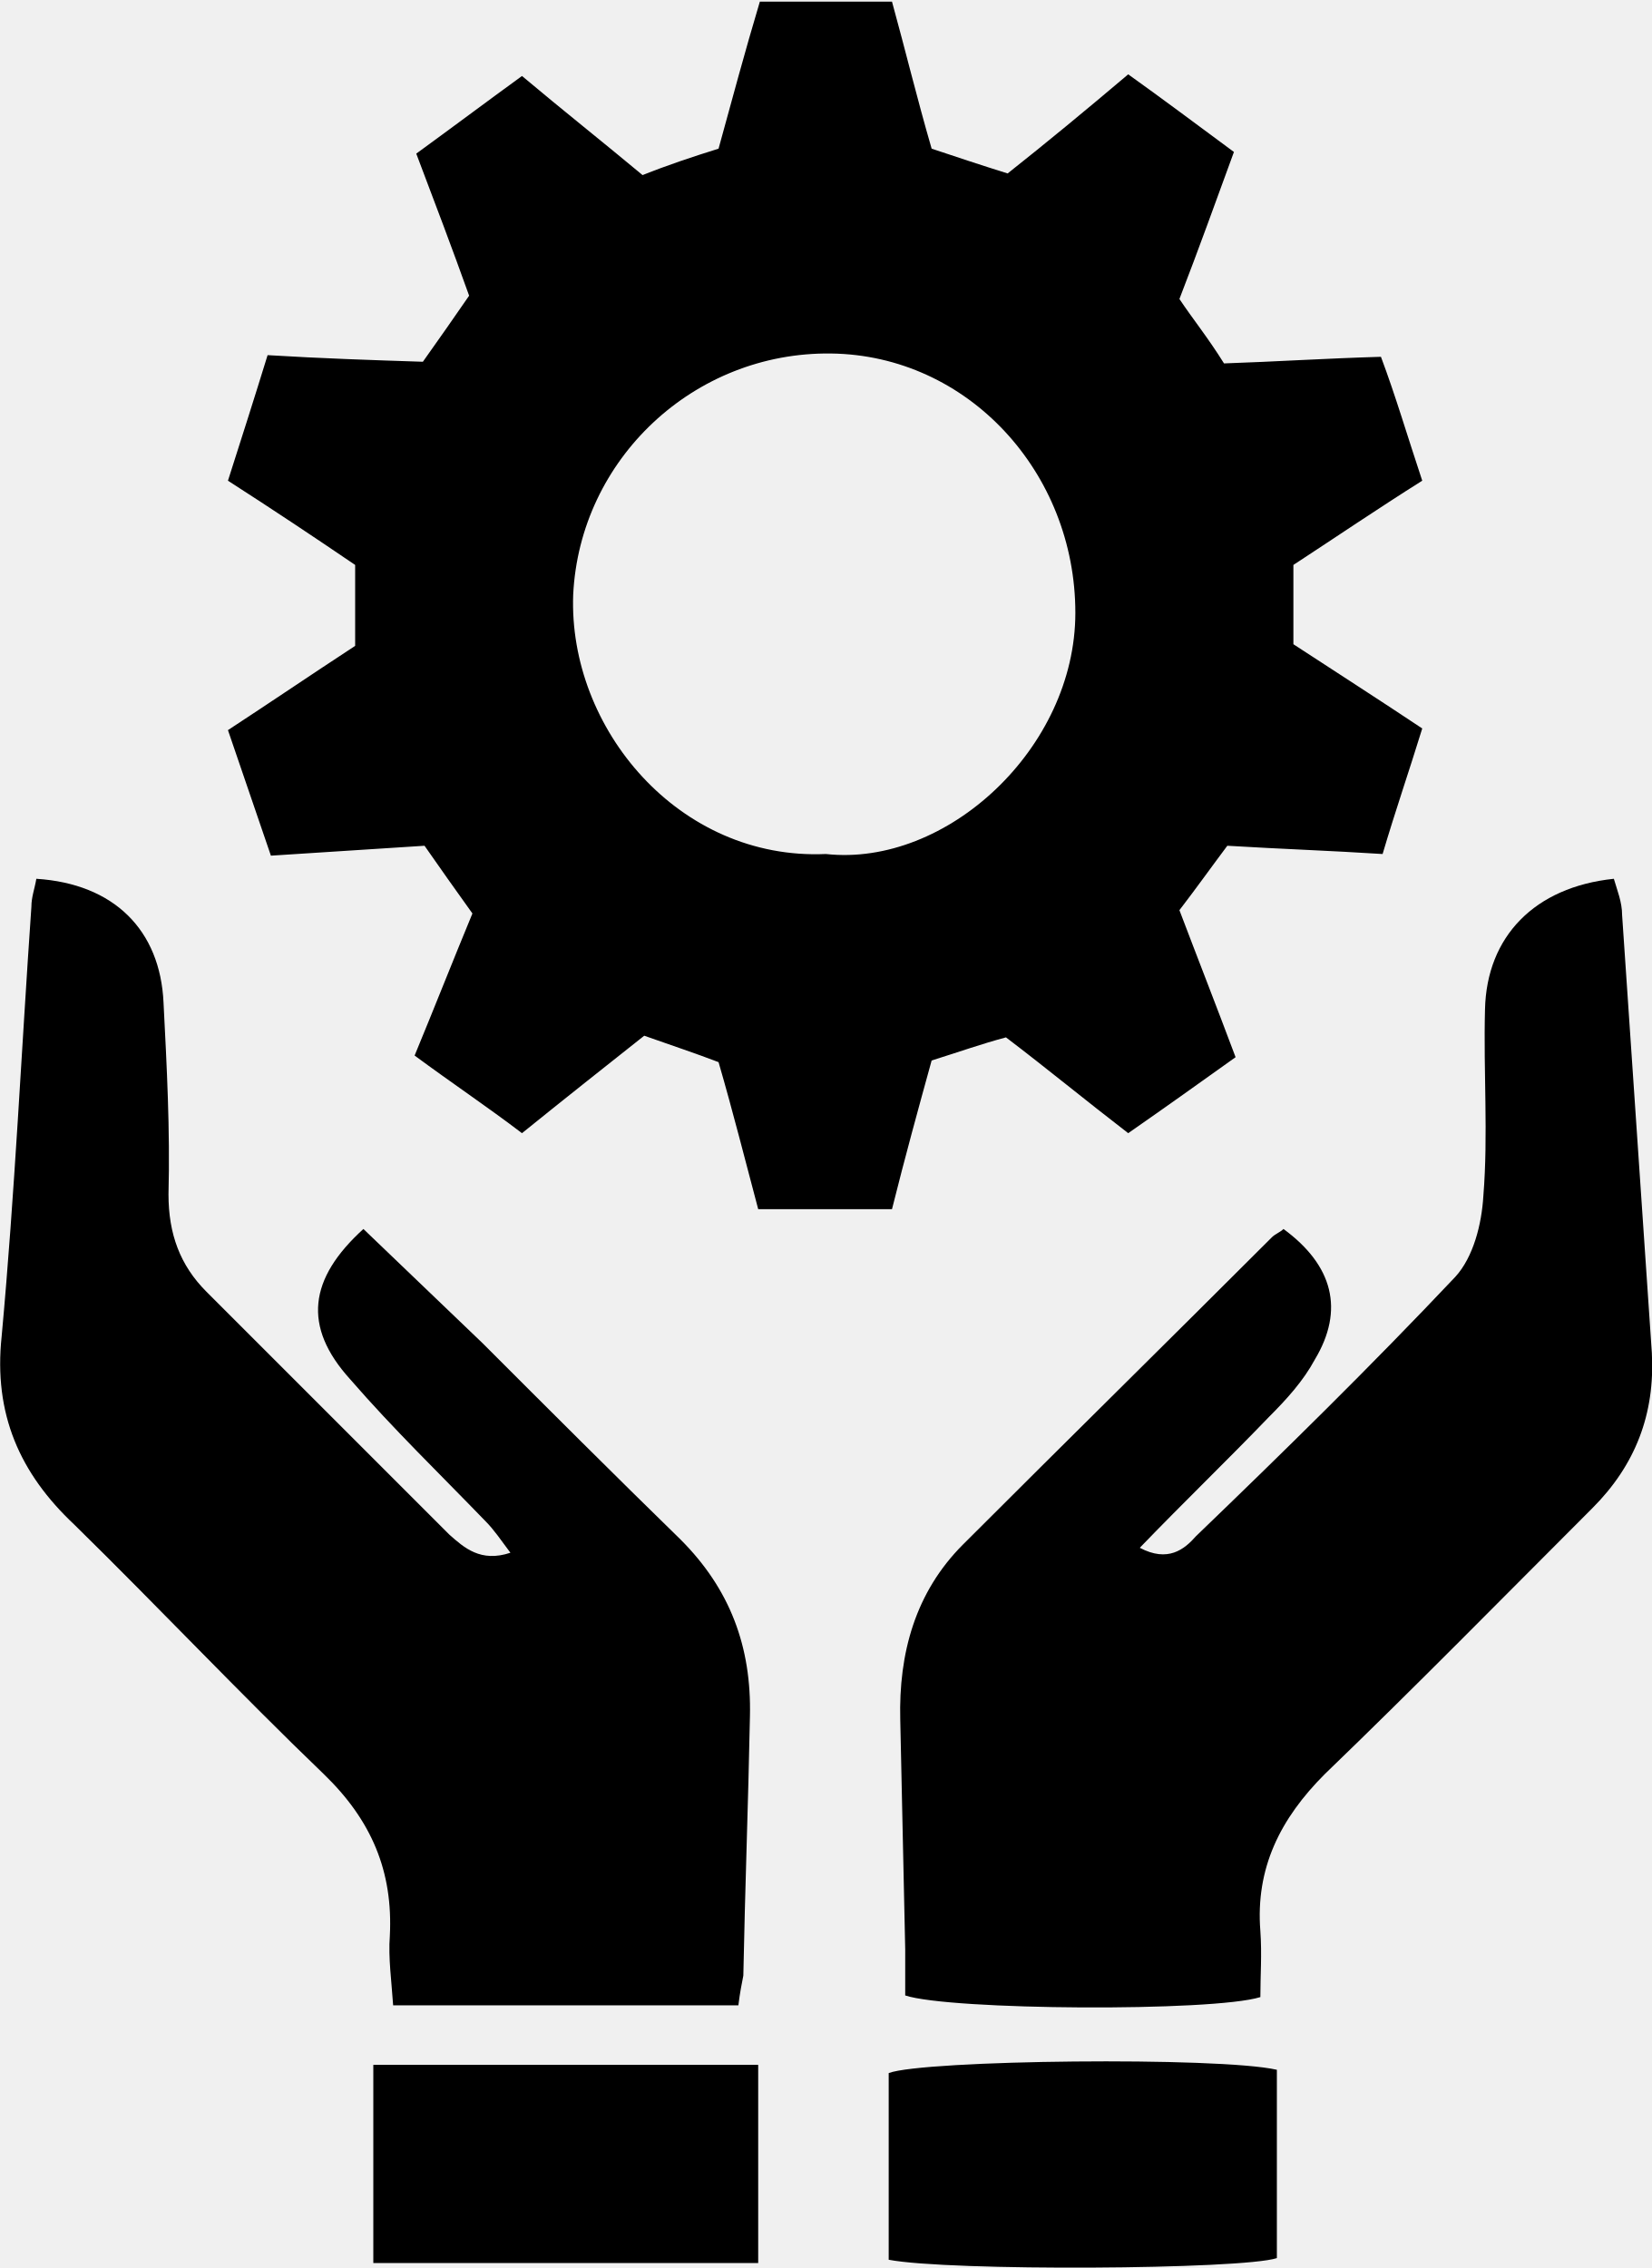
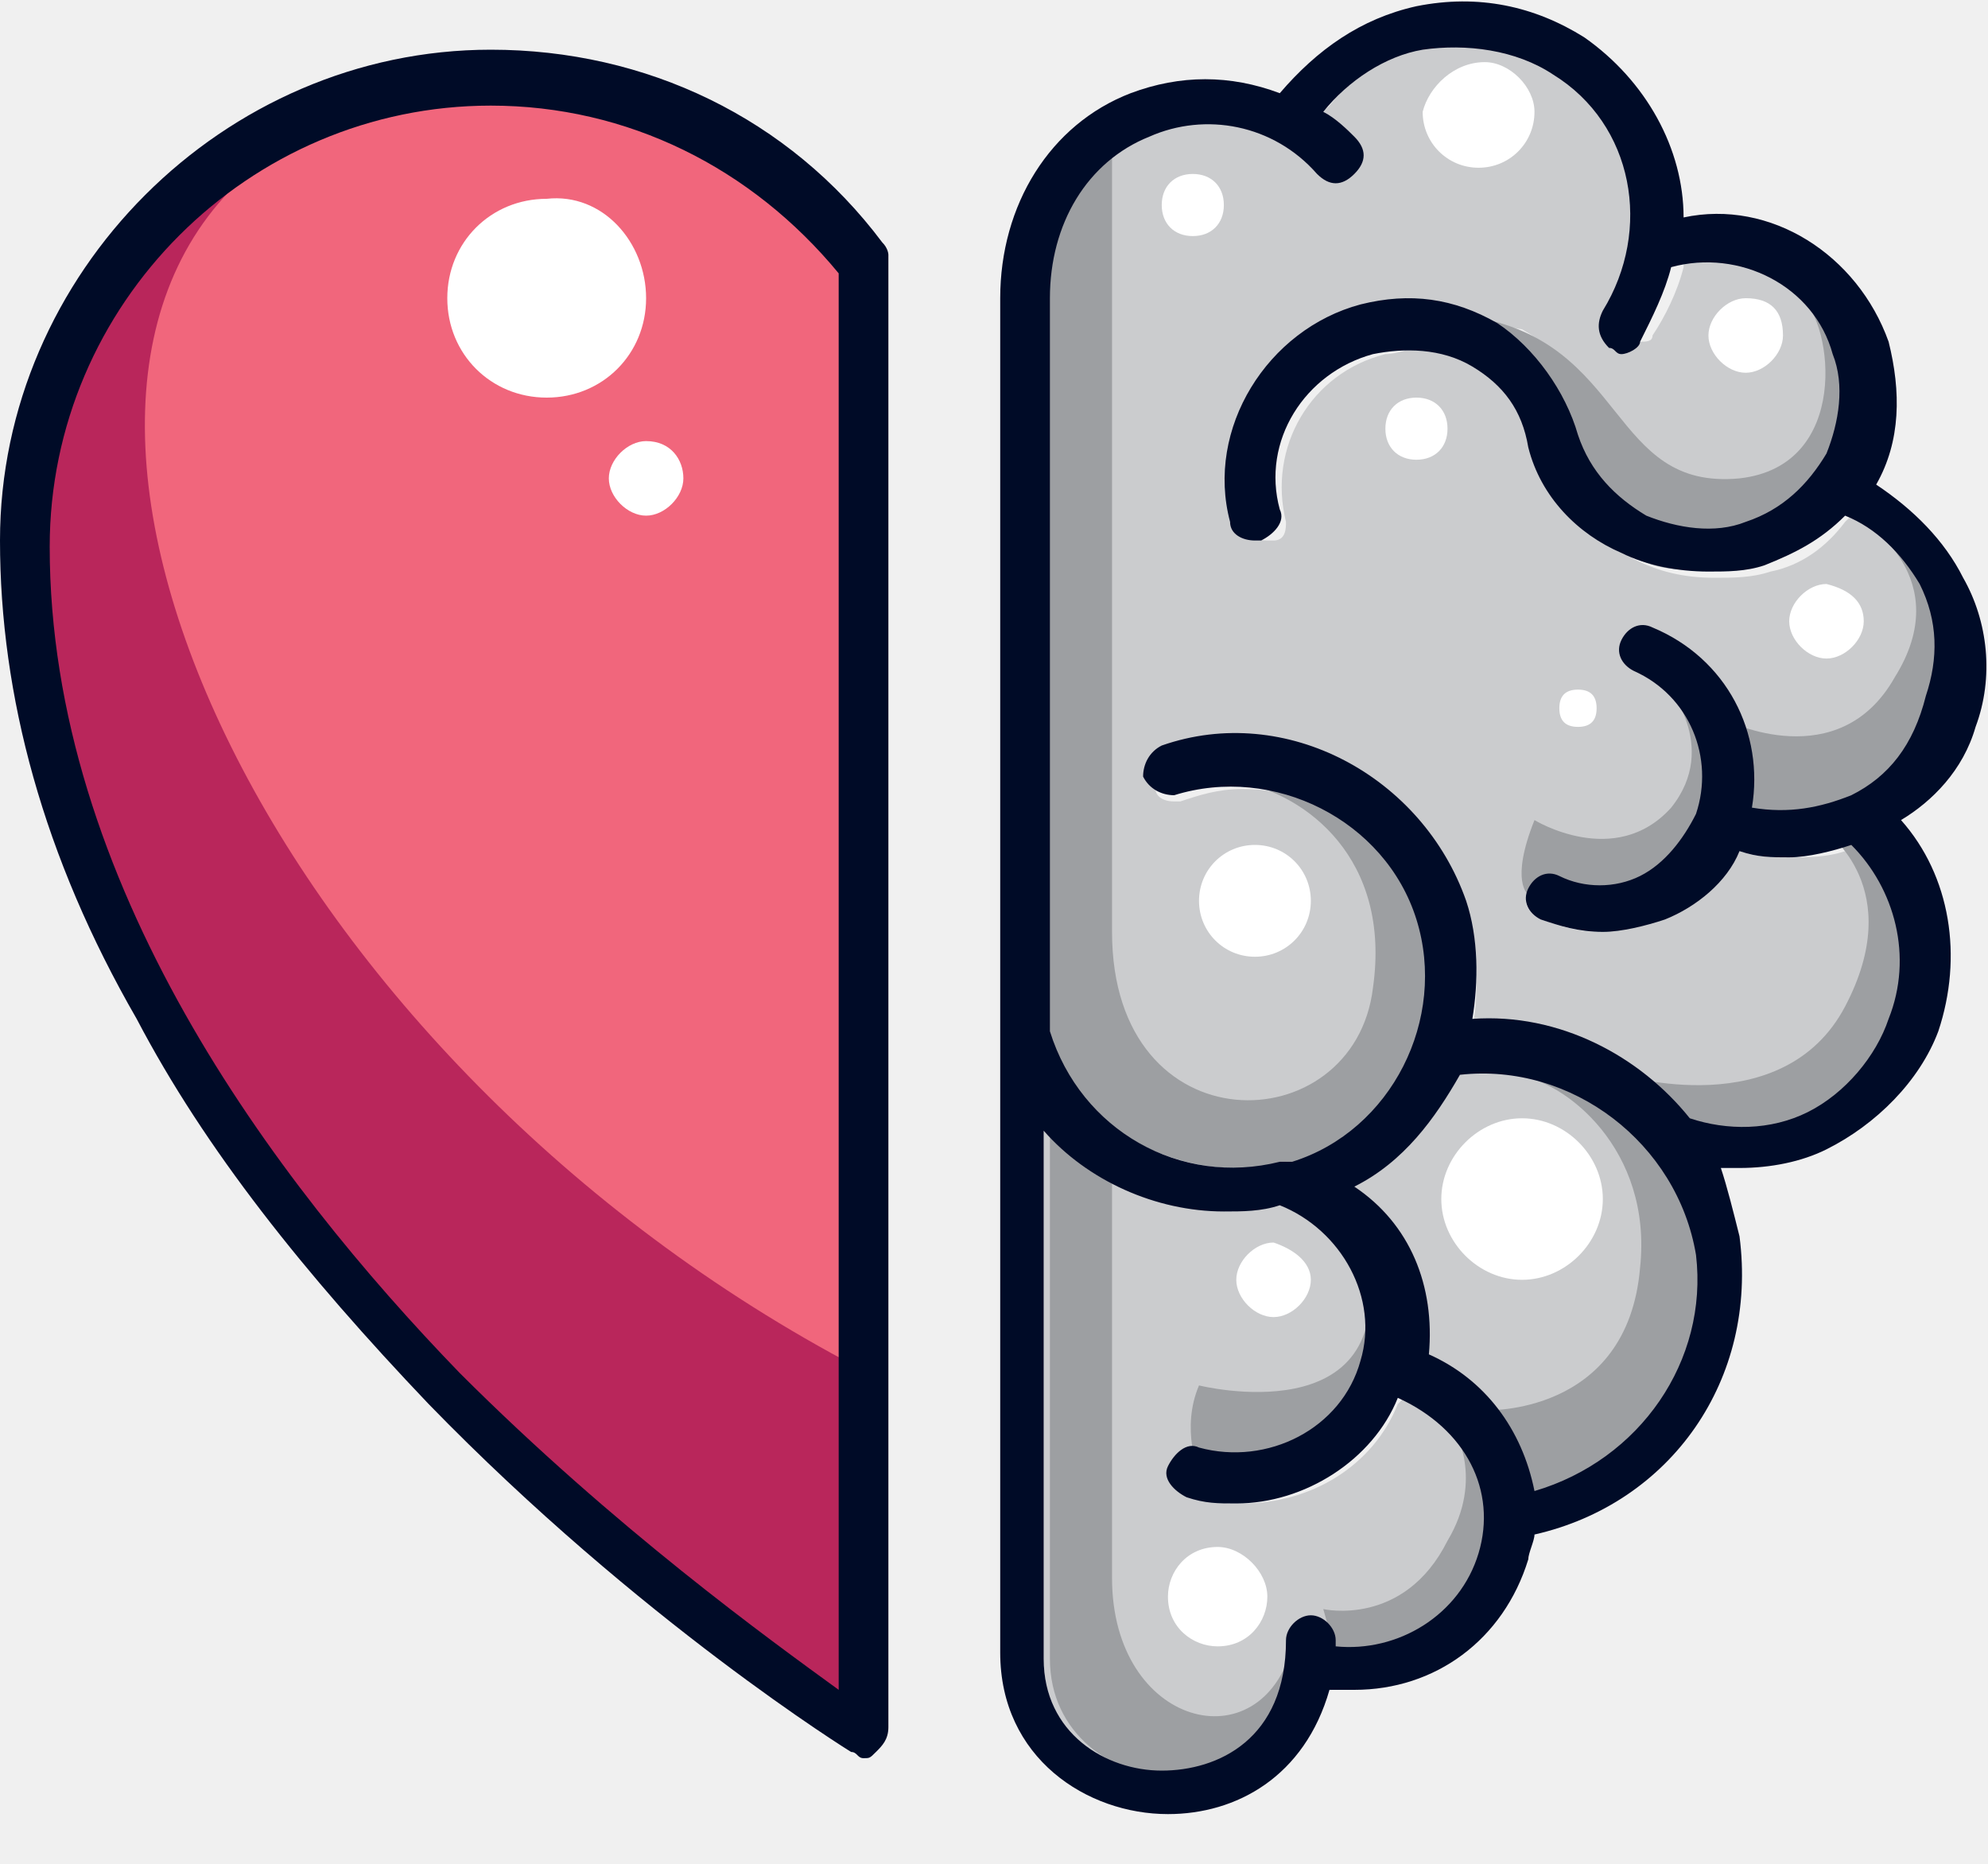
- <svg xmlns="http://www.w3.org/2000/svg" version="1.1" id="Layer_1" x="0px" y="0px" viewBox="0 0 10 13.73" style="enable-background:new 0 0 10 13.73;" xml:space="preserve">
+ <svg xmlns="http://www.w3.org/2000/svg" version="1.1" id="Layer_1" x="0px" y="0px" viewBox="0 0 32 30" style="enable-background:new 0 0 32 30;" xml:space="preserve">
+   <style type="text/css">
+ 	.st0{fill:#CBCCCE;}
+ 	.st1{fill:#9D9FA2;}
+ 	.st2{fill:#F1667C;}
+ 	.st3{fill:#B9265B;}
+ 	.st4{fill:#000B27;}
+ 	.st5{fill:#FFFFFF;}
+ </style>
  <g>
-     <path d="M4.59,7.32c-0.08-0.3-0.15-0.58-0.24-0.89C4.22,6.38,4.07,6.33,3.9,6.27C3.66,6.46,3.42,6.65,3.16,6.86   c-0.21-0.16-0.42-0.3-0.65-0.47C2.63,6.1,2.74,5.82,2.86,5.53c-0.1-0.14-0.2-0.28-0.29-0.41C2.25,5.14,1.96,5.16,1.64,5.18   C1.55,4.92,1.47,4.68,1.38,4.42c0.26-0.17,0.51-0.34,0.77-0.51c0-0.16,0-0.32,0-0.49C1.9,3.25,1.66,3.09,1.38,2.91   c0.08-0.25,0.16-0.5,0.24-0.76c0.33,0.02,0.63,0.03,0.94,0.04c0.1-0.14,0.19-0.27,0.28-0.4C2.74,1.51,2.63,1.22,2.52,0.93   c0.22-0.16,0.42-0.31,0.64-0.47c0.25,0.21,0.49,0.4,0.73,0.6C4.04,1,4.19,0.95,4.35,0.9C4.43,0.61,4.51,0.31,4.6,0.01   c0.27,0,0.52,0,0.8,0C5.48,0.3,5.55,0.59,5.64,0.9C5.79,0.95,5.94,1,6.1,1.05c0.24-0.19,0.47-0.38,0.73-0.6   c0.21,0.15,0.41,0.3,0.64,0.47C7.36,1.22,7.26,1.5,7.14,1.81c0.08,0.12,0.17,0.23,0.27,0.39c0.3-0.01,0.61-0.03,0.95-0.04   C8.45,2.4,8.52,2.64,8.61,2.91C8.34,3.08,8.09,3.25,7.83,3.42c0,0.16,0,0.32,0,0.48c0.26,0.17,0.51,0.33,0.78,0.51   C8.53,4.67,8.45,4.9,8.37,5.17C8.06,5.15,7.76,5.14,7.43,5.12C7.34,5.24,7.24,5.38,7.14,5.51C7.25,5.8,7.36,6.08,7.48,6.4   C7.27,6.55,7.06,6.7,6.83,6.86c-0.26-0.2-0.49-0.39-0.74-0.58C5.94,6.32,5.8,6.37,5.64,6.42C5.56,6.71,5.48,7,5.4,7.32   C5.14,7.32,4.89,7.32,4.59,7.32z M5,5.17c0.73,0.08,1.51-0.64,1.51-1.46c0-0.85-0.65-1.56-1.48-1.57C4.2,2.13,3.51,2.78,3.47,3.6   C3.44,4.41,4.11,5.21,5,5.17z" />
-     <path d="M7.77,7.44c0.3,0.22,0.37,0.49,0.19,0.79C7.89,8.36,7.79,8.47,7.68,8.58C7.43,8.84,7.17,9.09,6.9,9.37   c0.17,0.09,0.27,0.01,0.34-0.07C7.77,8.79,8.3,8.27,8.81,7.73c0.11-0.12,0.16-0.32,0.17-0.49c0.03-0.37,0-0.75,0.01-1.13   C9,5.67,9.29,5.37,9.77,5.32c0.02,0.07,0.05,0.14,0.05,0.22C9.88,6.42,9.94,7.31,10,8.19c0.02,0.37-0.1,0.68-0.36,0.94   c-0.54,0.54-1.07,1.08-1.62,1.61c-0.27,0.27-0.42,0.57-0.39,0.95c0.01,0.14,0,0.27,0,0.4c-0.29,0.09-1.88,0.08-2.15-0.01   c0-0.09,0-0.18,0-0.28c-0.01-0.46-0.02-0.93-0.03-1.39c-0.01-0.4,0.09-0.77,0.38-1.06C6.45,8.73,7.08,8.11,7.7,7.49   C7.72,7.47,7.75,7.46,7.77,7.44z" />
-     <path d="M4.47,12.14c-0.7,0-1.38,0-2.09,0c-0.01-0.15-0.03-0.29-0.02-0.42c0.02-0.39-0.11-0.7-0.4-0.98   c-0.51-0.49-1-1.01-1.51-1.51C0.12,8.92-0.04,8.56,0.01,8.09c0.08-0.87,0.12-1.74,0.18-2.6c0-0.06,0.02-0.11,0.03-0.17   c0.47,0.03,0.75,0.31,0.77,0.75c0.02,0.39,0.04,0.77,0.03,1.16c0,0.24,0.07,0.43,0.23,0.59c0.49,0.49,0.98,0.98,1.47,1.47   C2.81,9.37,2.91,9.46,3.09,9.4c-0.06-0.08-0.1-0.14-0.15-0.19C2.66,8.92,2.38,8.65,2.12,8.35C1.83,8.03,1.87,7.74,2.2,7.44   c0.24,0.23,0.48,0.46,0.72,0.69c0.4,0.4,0.8,0.8,1.2,1.19c0.3,0.3,0.43,0.65,0.42,1.07c-0.01,0.52-0.03,1.05-0.04,1.57   C4.49,12.01,4.48,12.06,4.47,12.14z" />
-     <path d="M5.38,13.68c0-0.39,0-0.76,0-1.13c0.21-0.08,2-0.1,2.35-0.02c0,0.37,0,0.76,0,1.14C7.52,13.74,5.74,13.75,5.38,13.68z" />
-     <path d="M2.26,13.7c0-0.41,0-0.79,0-1.2c0.78,0,1.54,0,2.33,0c0,0.4,0,0.79,0,1.2C3.82,13.7,3.06,13.7,2.26,13.7z" />
+     <path class="st0" d="M18.8,28.6c-1,0-2-0.7-2-1.9v-8.8l0.2,0.2c0.7,0.8,1.8,1.3,2.9,1.3c0.3,0,0.6,0,0.9-0.1l0,0l0,0   c1.1,0.4,1.7,1.5,1.4,2.7c-0.3,0.9-1.1,1.6-2.1,1.6c-0.2,0-0.4,0-0.6-0.1c0,0-0.1,0-0.1,0c-0.1,0-0.2,0.1-0.3,0.2   c0,0.2,0,0.3,0.2,0.4c0.2,0.1,0.5,0.1,0.7,0.1c1.1,0,2.1-0.6,2.5-1.6l0.1-0.1l0.1,0.1c1,0.5,1.5,1.5,1.2,2.6   c-0.3,0.9-1.1,1.6-2.1,1.6c-0.1,0-0.2,0-0.3,0l-0.1,0l0-0.1c0,0,0-0.1,0-0.1c0-0.1,0-0.1-0.1-0.2c-0.1-0.1-0.1-0.1-0.2-0.1l0,0   c-0.2,0-0.3,0.1-0.3,0.3C20.8,28,19.7,28.6,18.8,28.6L18.8,28.6z M24.6,24c-0.2-0.9-0.8-1.7-1.7-2.1l-0.1,0l0-0.1   c0.1-1-0.3-2-1.1-2.6L21.5,19l0.2-0.1c0.7-0.4,1.3-1,1.6-1.8l0-0.1l0.1,0c0.1,0,0.3,0,0.4,0c1.8,0,3.3,1.3,3.5,3.1   c0.3,1.8-0.9,3.5-2.6,3.9l-0.1,0L24.6,24z M19.9,18.8c-1.4,0-2.6-0.9-3.1-2.2c0,0,0,0,0,0l0,0V4.8c0-1.2,0.7-2.3,1.7-2.7   c0.3-0.1,0.6-0.2,1-0.2c0.7,0,1.4,0.3,1.9,0.8c0.1,0.1,0.1,0.1,0.2,0.1c0.1,0,0.1,0,0.2-0.1c0.1-0.1,0.1-0.1,0.1-0.2   c0-0.1,0-0.1-0.1-0.2c-0.1-0.1-0.3-0.3-0.4-0.4l-0.1-0.1l0.1-0.1c0.4-0.5,1-0.9,1.7-1c0.2,0,0.4-0.1,0.6-0.1c0.6,0,1.1,0.2,1.6,0.5   c1.3,0.9,1.7,2.7,0.8,4c0,0.1-0.1,0.1,0,0.2c0,0.1,0.1,0.1,0.1,0.2c0,0,0.1,0,0.2,0c0.1,0,0.2,0,0.2-0.1c0.2-0.3,0.4-0.7,0.5-1.1   l0-0.1l0.1,0c0.2-0.1,0.4-0.1,0.6-0.1c1,0,1.9,0.6,2.2,1.6c0.2,0.6,0.1,1.2-0.1,1.7c-0.3,0.5-0.7,0.9-1.3,1.1   c-0.2,0.1-0.5,0.1-0.7,0.1c-0.4,0-0.7-0.1-1-0.3c-0.5-0.3-0.9-0.7-1.1-1.3c-0.2-0.7-0.6-1.3-1.3-1.7C23.8,5.2,23.3,5,22.8,5   c-0.2,0-0.5,0-0.7,0.1c-1.5,0.4-2.4,1.9-2,3.4c0,0.1,0.1,0.2,0.3,0.2c0,0,0,0,0.1,0c0.2,0,0.2-0.2,0.2-0.3   c-0.3-1.2,0.4-2.4,1.6-2.7c0.2,0,0.4-0.1,0.5-0.1c0.4,0,0.8,0.1,1.1,0.3c0.5,0.3,0.9,0.8,1,1.3c0,0,0,0,0,0l0,0   C25.1,8,25.6,8.6,26.3,9c0.4,0.2,0.8,0.3,1.3,0.3c0.3,0,0.6,0,0.9-0.1c0.5-0.1,0.9-0.4,1.2-0.8l0.1-0.1l0.1,0   c0.5,0.2,1,0.7,1.2,1.2c0.3,0.6,0.3,1.3,0.1,1.9c-0.2,0.6-0.7,1.1-1.3,1.4c-0.3,0.2-0.7,0.3-1.1,0.3c-0.2,0-0.4,0-0.6-0.1l-0.1,0   l0-0.1c0.2-1.1-0.4-2.3-1.5-2.7c0,0-0.1,0-0.1,0c-0.1,0-0.2,0.1-0.3,0.2c-0.1,0.1,0,0.3,0.2,0.4c1,0.4,1.4,1.5,1,2.4   c-0.2,0.5-0.5,0.8-1,1c-0.2,0.1-0.5,0.1-0.7,0.1c-0.2,0-0.5,0-0.7-0.1c0,0-0.1,0-0.1,0c-0.1,0-0.2,0.1-0.3,0.2   c-0.1,0.1,0,0.3,0.2,0.4c0.3,0.1,0.6,0.2,0.9,0.2c0.3,0,0.6-0.1,1-0.2c0.5-0.2,0.9-0.6,1.2-1l0-0.1l0.1,0c0.3,0.1,0.5,0.1,0.8,0.1   c0.3,0,0.6,0,0.9-0.1l0.1,0l0.1,0.1c0.8,0.7,1,1.9,0.7,2.9c-0.3,0.7-0.8,1.2-1.4,1.5c-0.4,0.2-0.7,0.2-1.1,0.2   c-0.3,0-0.6,0-0.9-0.1l0,0l0,0c-0.8-1-2-1.6-3.2-1.6c0,0-0.1,0-0.1,0l-0.2,0l0-0.1c0.1-0.6,0.1-1.3-0.1-1.9c-0.5-1.6-2-2.6-3.6-2.6   c-0.4,0-0.8,0.1-1.2,0.2c-0.2,0-0.2,0.2-0.2,0.4c0,0.1,0.1,0.2,0.3,0.2c0,0,0.1,0,0.1,0c0.3-0.1,0.6-0.2,1-0.2   c1.4,0,2.6,0.9,3.1,2.2c0.5,1.7-0.4,3.5-2.1,4c0,0,0,0-0.1,0l0,0l0,0c0,0-0.1,0-0.1,0l0,0l0,0C20.4,18.8,20.1,18.8,19.9,18.8z" />
+     <path class="st1" d="M24.6,14.4c0,0-0.3-0.2,0.1-1.2c0,0,1.3,0.8,2.2-0.2c0.8-1-0.1-2-0.1-2s1.8,0.8,0.9,2.4   C26.8,15,24.8,14.4,24.6,14.4z" />
+     <path class="st1" d="M23.7,5.1c2.5,0.4,2.2,2.8,4.3,2.6c1.8-0.2,1.5-2.5,1-2.9l0.8,0.2c0,0,1.6,2.9-1.2,3.9   c-2.8,0.9-2.8-0.7-3.2-1.3C25,6.9,23.7,5.1,23.7,5.1z" />
+     <path class="st1" d="M27.8,11.6c0,0,1.8,0.9,2.7-0.7C31.5,9.3,30,8.4,30,8.4s1.8,0.1,1.7,2c-0.1,1.9-1.2,3.4-3.7,3L27.8,11.6z" />
+     <path class="st1" d="M26.1,17.3c0,0,2.6,0.8,3.6-1.1c1-1.9-0.3-2.8-0.3-2.8s0.6-0.4,1,0.2c0.4,0.6,1.1,2.3,0.2,3.8   c-0.9,1.5-3.1,1.2-3.5,1C26.7,18.3,26.1,17.3,26.1,17.3z" />
+     <path class="st1" d="M21.3,25.9c0,0,1.3,0.3,2-1.1c0.6-1,0.1-1.8,0.1-1.8s0.8,0.3,0.9,1.4c0.1,1.2-1.1,2.6-2.8,2.2L21.3,25.9z" />
+     <path class="st1" d="M23.9,22.7c0,0,2.3,0.1,2.5-2.3c0.2-1.9-1.2-3-2-3.1L25,17c0,0,2.8,0.9,2.7,3.6c-0.1,2.7-1.9,3.5-3.2,3.6   L23.9,22.7z" />
+     <path class="st1" d="M19.3,23.7c0,0-0.3-0.7,0-1.4c0,0,3.2,0.8,2.7-2C22,20.2,24.2,23.6,19.3,23.7z" />
+     <g>
+       <path class="st1" d="M16.8,4.8v11.8l0,0c0,0,0,0,0,0c0.4,1.3,1.7,2.2,3.1,2.2c0.3,0,0.5,0,0.8-0.1l0,0l0,0c0,0,0.1,0,0.1,0l0,0    l0,0c0,0,0,0,0.1,0c1.7-0.5,2.6-2.3,2.1-4c-0.4-1.3-1.6-2.2-2.9-2.2L20,12.6c1,0.2,2.4,1.2,2.1,3.3c-0.3,2.5-4.2,2.6-4.2-0.9V2.5    C17.2,3.1,16.8,3.9,16.8,4.8z" />
+       <path class="st1" d="M20.9,26.6l-0.1-0.1c-0.5,1.9-2.9,1.3-2.9-1.1v-6.6c-0.3-0.2-0.6-0.4-0.8-0.7l-0.2-0.2v8.8c0,1.2,1,1.9,2,1.9    h0C19.7,28.6,20.7,28,20.9,26.6z" />
+     </g>
+     <path class="st2" d="M13.6,27.4c-1.1-0.8-3.7-2.7-6.2-5.2C4.4,19,0.7,14.1,0.7,8.6c0-4,3.3-7.3,7.3-7.3c2.2,0,4.3,1,5.7,2.7V27.4z" />
+     <path class="st3" d="M13.6,27.4v-5.5C4.3,16.9-0.5,6.5,4.1,2.7c0,0-0.1,0-0.3,0C1.9,4,0.7,6.2,0.7,8.6c0,5.5,3.7,10.4,6.7,13.6   C9.9,24.7,12.5,26.6,13.6,27.4z" />
+     <path class="st4" d="M14.2,3.9c-1.5-2-3.8-3.1-6.3-3.1C3.6,0.8,0,4.4,0,8.7c0,2.5,0.7,5.1,2.2,7.7c1.1,2.1,2.7,4.1,4.7,6.2   c3.4,3.5,6.8,5.6,6.8,5.6c0.1,0,0.1,0.1,0.2,0.1c0.1,0,0.1,0,0.2-0.1c0.1-0.1,0.2-0.2,0.2-0.4V4.1C14.3,4.1,14.3,4,14.2,3.9z    M13.5,27.2c-1.1-0.8-3.6-2.6-6.1-5.1c-3-3.1-6.6-7.9-6.6-13.3c0-3.9,3.2-7.1,7.1-7.1c2.2,0,4.2,1,5.6,2.7V27.2z" />
+     <path class="st4" d="M31.8,11.7c0.3-0.8,0.2-1.7-0.2-2.4c-0.3-0.6-0.8-1.1-1.4-1.5c0.4-0.7,0.4-1.5,0.2-2.3c-0.5-1.4-1.9-2.3-3.3-2   c0-1.1-0.6-2.2-1.6-2.9c-0.8-0.5-1.7-0.7-2.7-0.5c-0.9,0.2-1.6,0.7-2.2,1.4c-0.8-0.3-1.6-0.3-2.4,0c-1.3,0.5-2.1,1.8-2.1,3.3v21.8   c0,1.7,1.4,2.6,2.7,2.6c0,0,0,0,0,0c1.1,0,2.2-0.6,2.6-2c0.1,0,0.3,0,0.4,0c1.3,0,2.4-0.8,2.8-2.1c0-0.1,0.1-0.3,0.1-0.4   c2.2-0.5,3.6-2.5,3.3-4.8c-0.1-0.4-0.2-0.8-0.3-1.1c0.1,0,0.2,0,0.3,0c0.5,0,1-0.1,1.4-0.3c0.8-0.4,1.5-1.1,1.8-1.9   c0.4-1.2,0.2-2.5-0.6-3.4C31.1,12.9,31.6,12.4,31.8,11.7z M23.8,25c-0.3,1-1.3,1.6-2.3,1.5c0,0,0-0.1,0-0.1c0-0.2-0.2-0.4-0.4-0.4   c-0.2,0-0.4,0.2-0.4,0.4c0,1.6-1.1,2.1-2,2.1c0,0,0,0,0,0c-0.9,0-1.9-0.6-1.9-1.8v-8.5c0.7,0.8,1.8,1.3,2.9,1.3   c0.3,0,0.6,0,0.9-0.1c1,0.4,1.6,1.5,1.3,2.5c-0.3,1.1-1.5,1.7-2.6,1.4c-0.2-0.1-0.4,0.1-0.5,0.3c-0.1,0.2,0.1,0.4,0.3,0.5   c0.3,0.1,0.5,0.1,0.8,0.1c1.1,0,2.2-0.7,2.6-1.7C23.6,23,24.1,24,23.8,25z M24.7,24c-0.2-1-0.8-1.8-1.7-2.2   c0.1-1.1-0.3-2.1-1.2-2.7c0.8-0.4,1.3-1.1,1.7-1.8c1.8-0.2,3.5,1.1,3.8,2.9C27.5,21.9,26.4,23.5,24.7,24z M29.8,12.8   c-0.5,0.2-1,0.3-1.6,0.2c0.2-1.2-0.4-2.4-1.6-2.9c-0.2-0.1-0.4,0-0.5,0.2c-0.1,0.2,0,0.4,0.2,0.5c0.9,0.4,1.3,1.4,1,2.3   c-0.2,0.4-0.5,0.8-0.9,1c-0.4,0.2-0.9,0.2-1.3,0c-0.2-0.1-0.4,0-0.5,0.2c-0.1,0.2,0,0.4,0.2,0.5c0.3,0.1,0.6,0.2,1,0.2   c0.3,0,0.7-0.1,1-0.2c0.5-0.2,1-0.6,1.2-1.1c0.3,0.1,0.5,0.1,0.8,0.1c0.3,0,0.7-0.1,1-0.2c0.7,0.7,1,1.8,0.6,2.8   c-0.2,0.6-0.7,1.2-1.3,1.5c-0.6,0.3-1.3,0.3-1.9,0.1c-0.8-1-2.1-1.7-3.5-1.6c0.1-0.6,0.1-1.3-0.1-1.9c-0.7-2-2.9-3.2-4.9-2.5   c-0.2,0.1-0.3,0.3-0.3,0.5c0.1,0.2,0.3,0.3,0.5,0.3c1.6-0.5,3.4,0.4,3.9,2c0.5,1.6-0.4,3.4-2,3.9c0,0-0.1,0-0.1,0c0,0-0.1,0-0.1,0   c-1.6,0.4-3.2-0.5-3.7-2.1c0,0,0,0,0,0V4.8c0-1.2,0.6-2.2,1.6-2.6c0.9-0.4,2-0.2,2.7,0.6c0.2,0.2,0.4,0.2,0.6,0   c0.2-0.2,0.2-0.4,0-0.6c-0.1-0.1-0.3-0.3-0.5-0.4c0.4-0.5,1-0.9,1.6-1c0.7-0.1,1.5,0,2.1,0.4c1.3,0.8,1.6,2.5,0.8,3.8   c-0.1,0.2-0.1,0.4,0.1,0.6c0.1,0,0.1,0.1,0.2,0.1c0.1,0,0.3-0.1,0.3-0.2c0.2-0.4,0.4-0.8,0.5-1.2c1.1-0.3,2.3,0.3,2.6,1.4   c0.2,0.5,0.1,1.1-0.1,1.6c-0.3,0.5-0.7,0.9-1.3,1.1c-0.5,0.2-1.1,0.1-1.6-0.1c-0.5-0.3-0.9-0.7-1.1-1.3c-0.2-0.7-0.7-1.4-1.3-1.8   c-0.7-0.4-1.4-0.5-2.2-0.3c-1.5,0.4-2.5,2-2.1,3.5c0,0.2,0.2,0.3,0.4,0.3c0,0,0.1,0,0.1,0c0.2-0.1,0.4-0.3,0.3-0.5   c-0.3-1.1,0.4-2.2,1.5-2.5c0.5-0.1,1.1-0.1,1.6,0.2c0.5,0.3,0.8,0.7,0.9,1.3c0,0,0,0,0,0c0,0,0,0,0,0c0.2,0.8,0.8,1.4,1.5,1.7   c0.4,0.2,0.9,0.3,1.4,0.3c0.3,0,0.6,0,0.9-0.1c0.5-0.2,0.9-0.4,1.3-0.8c0.5,0.2,0.9,0.6,1.2,1.1c0.3,0.6,0.3,1.2,0.1,1.8   C30.8,12,30.4,12.5,29.8,12.8z" />
+     <path class="st5" d="M24.7,1.8c0,0.5-0.4,0.9-0.9,0.9c-0.5,0-0.9-0.4-0.9-0.9C23,1.4,23.4,1,23.9,1C24.3,1,24.7,1.4,24.7,1.8z" />
+     <path class="st5" d="M23.3,6.9c0,0.3-0.2,0.5-0.5,0.5c-0.3,0-0.5-0.2-0.5-0.5c0-0.3,0.2-0.5,0.5-0.5C23.1,6.4,23.3,6.6,23.3,6.9z" />
+     <path class="st5" d="M25.7,11.4c0,0.2-0.1,0.3-0.3,0.3c-0.2,0-0.3-0.1-0.3-0.3c0-0.2,0.1-0.3,0.3-0.3   C25.6,11.1,25.7,11.2,25.7,11.4z" />
+     <path class="st5" d="M21.1,14.5c0,0.5-0.4,0.9-0.9,0.9c-0.5,0-0.9-0.4-0.9-0.9c0-0.5,0.4-0.9,0.9-0.9C20.7,13.6,21.1,14,21.1,14.5z   " />
+     <path class="st5" d="M25.8,19.3c0,0.7-0.6,1.3-1.3,1.3c-0.7,0-1.3-0.6-1.3-1.3c0-0.7,0.6-1.3,1.3-1.3C25.2,18,25.8,18.6,25.8,19.3z   " />
+     <path class="st5" d="M19.7,3.3c0,0.3-0.2,0.5-0.5,0.5c-0.3,0-0.5-0.2-0.5-0.5c0-0.3,0.2-0.5,0.5-0.5C19.5,2.8,19.7,3,19.7,3.3z" />
+     <path class="st5" d="M28.7,5.4c0,0.3-0.3,0.6-0.6,0.6c-0.3,0-0.6-0.3-0.6-0.6c0-0.3,0.3-0.6,0.6-0.6C28.5,4.8,28.7,5,28.7,5.4z" />
+     <path class="st5" d="M30,10c0,0.3-0.3,0.6-0.6,0.6c-0.3,0-0.6-0.3-0.6-0.6c0-0.3,0.3-0.6,0.6-0.6C29.8,9.5,30,9.7,30,10z" />
+     <path class="st5" d="M21.1,20.6c0,0.3-0.3,0.6-0.6,0.6c-0.3,0-0.6-0.3-0.6-0.6c0-0.3,0.3-0.6,0.6-0.6   C20.8,20.1,21.1,20.3,21.1,20.6z" />
+     <path class="st5" d="M20.4,25.7c0,0.4-0.3,0.8-0.8,0.8c-0.4,0-0.8-0.3-0.8-0.8c0-0.4,0.3-0.8,0.8-0.8C20,24.9,20.4,25.3,20.4,25.7z   " />
+     <path class="st5" d="M10.4,4.8c0,0.9-0.7,1.6-1.6,1.6c-0.9,0-1.6-0.7-1.6-1.6c0-0.9,0.7-1.6,1.6-1.6C9.7,3.1,10.4,3.9,10.4,4.8z" />
+     <path class="st5" d="M11,7.7c0,0.3-0.3,0.6-0.6,0.6c-0.3,0-0.6-0.3-0.6-0.6c0-0.3,0.3-0.6,0.6-0.6C10.8,7.1,11,7.4,11,7.7z" />
  </g>
</svg>
